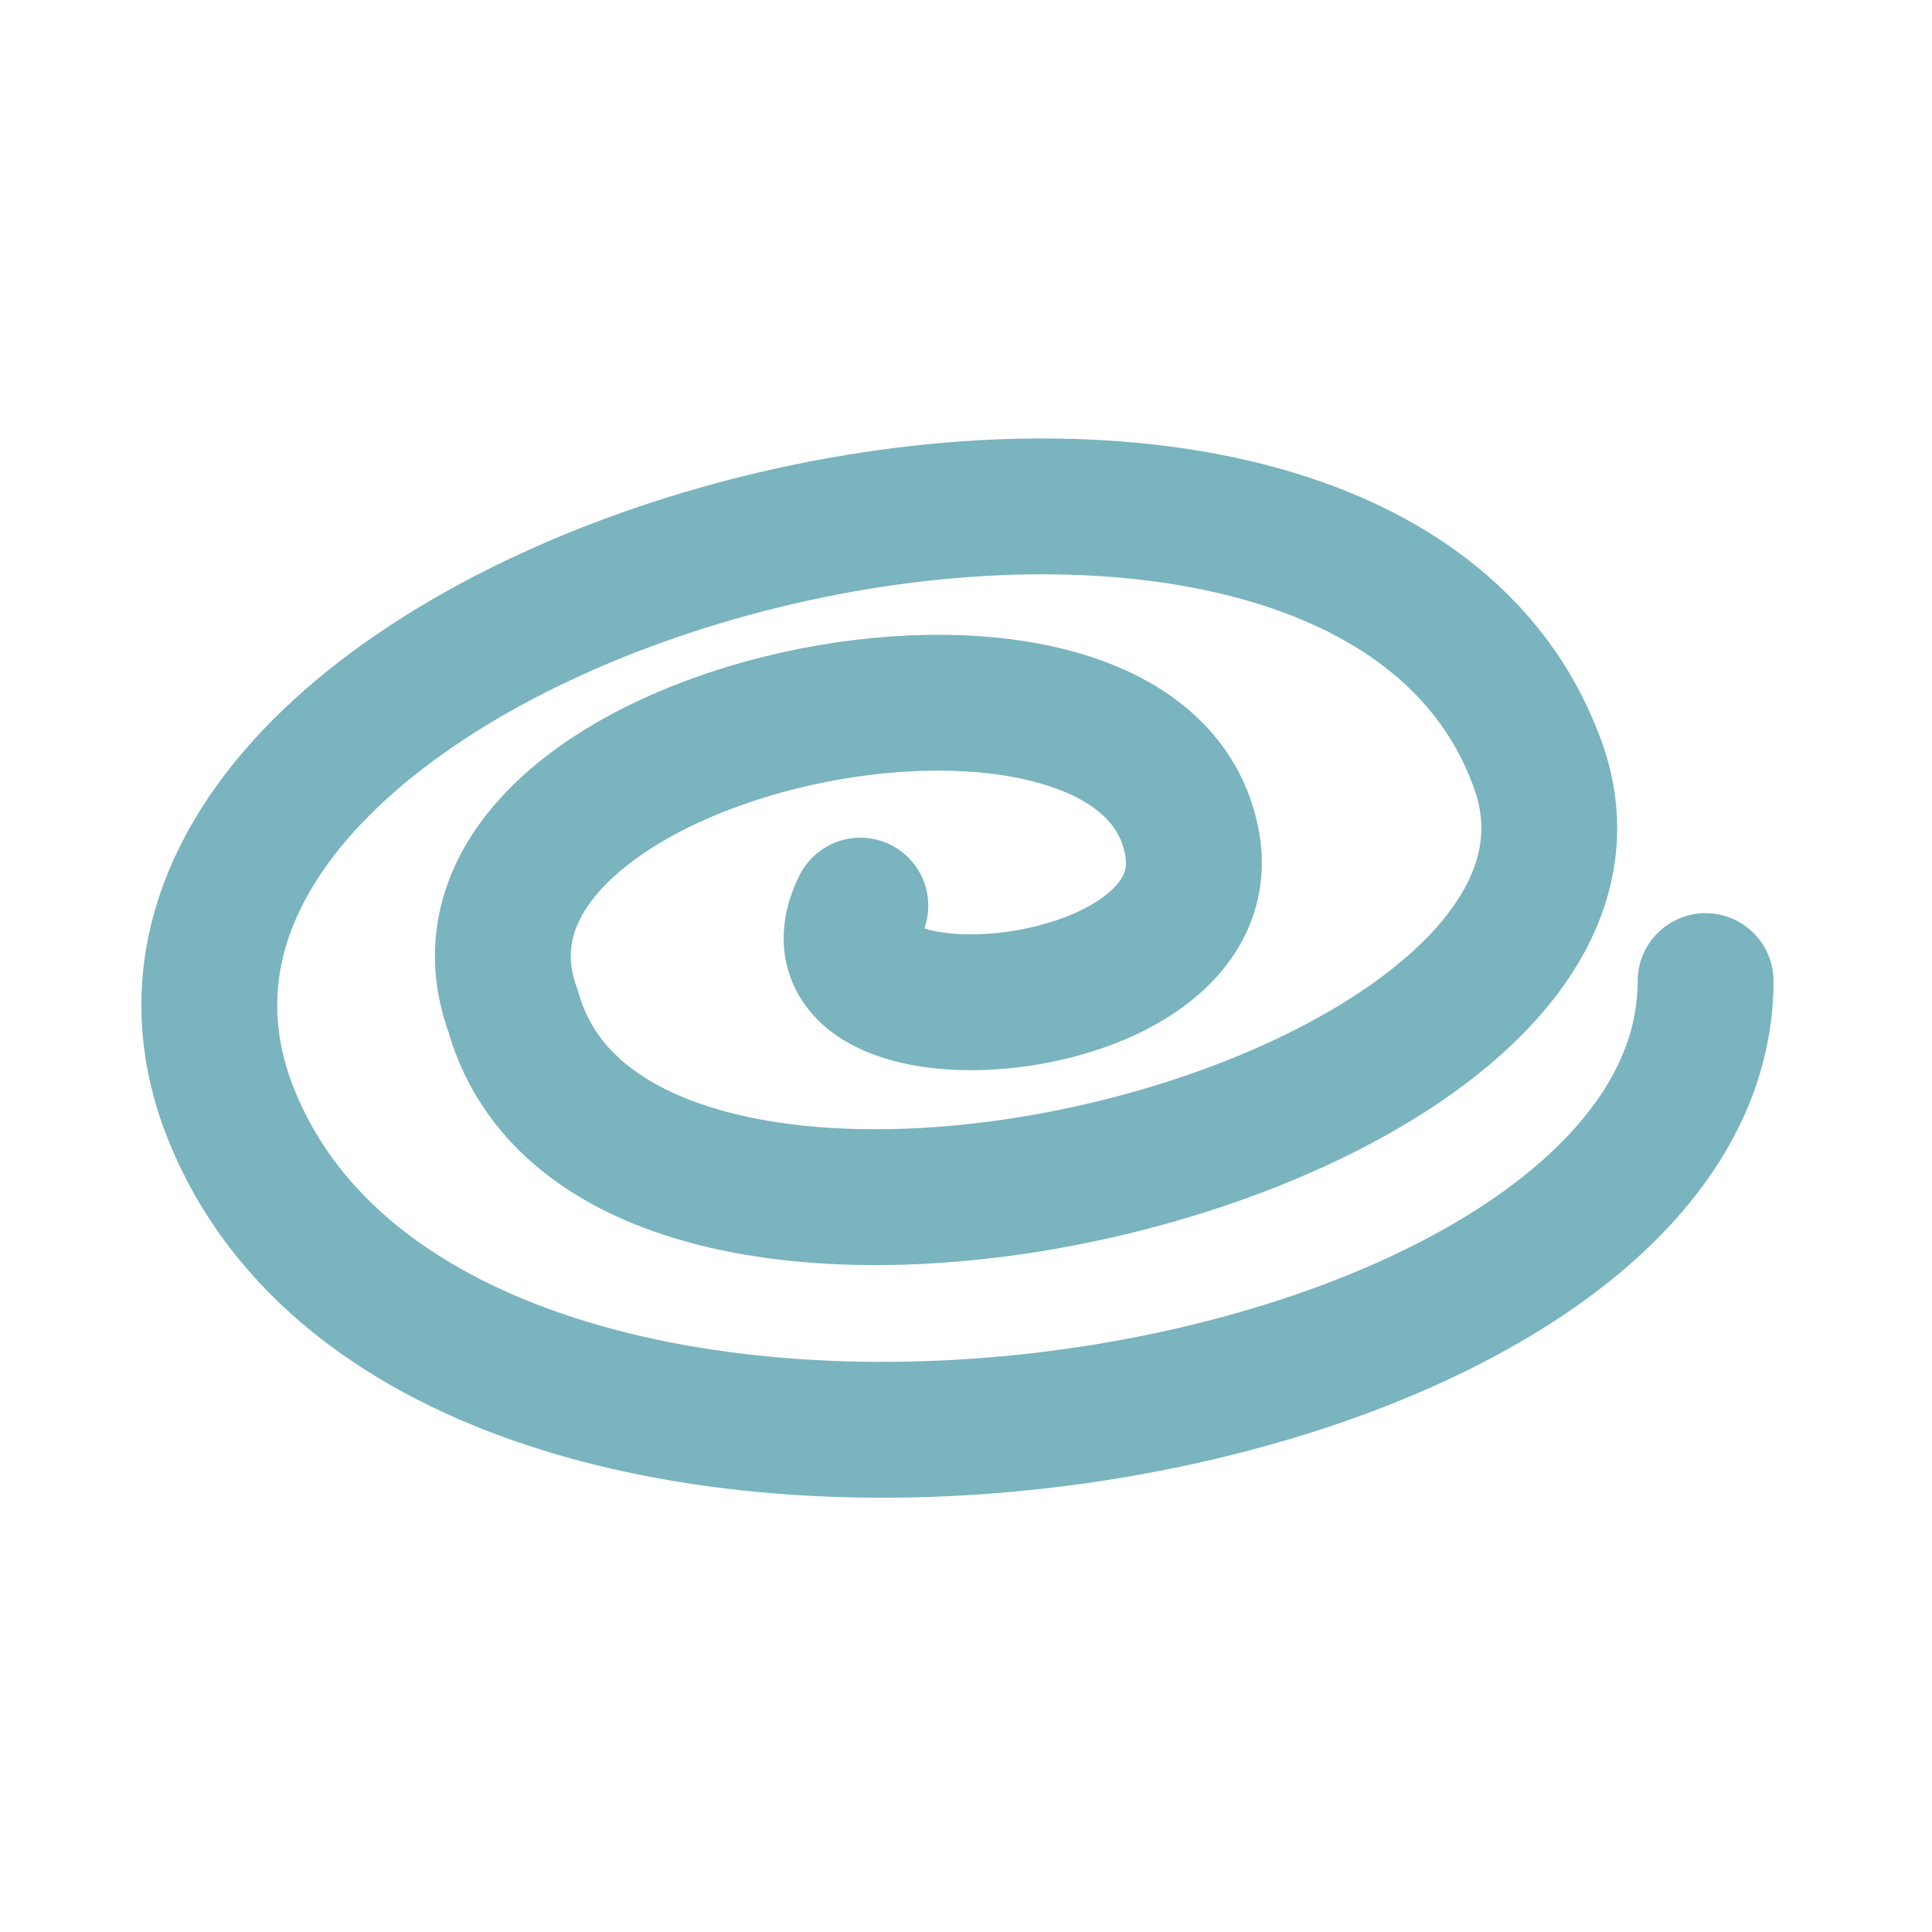
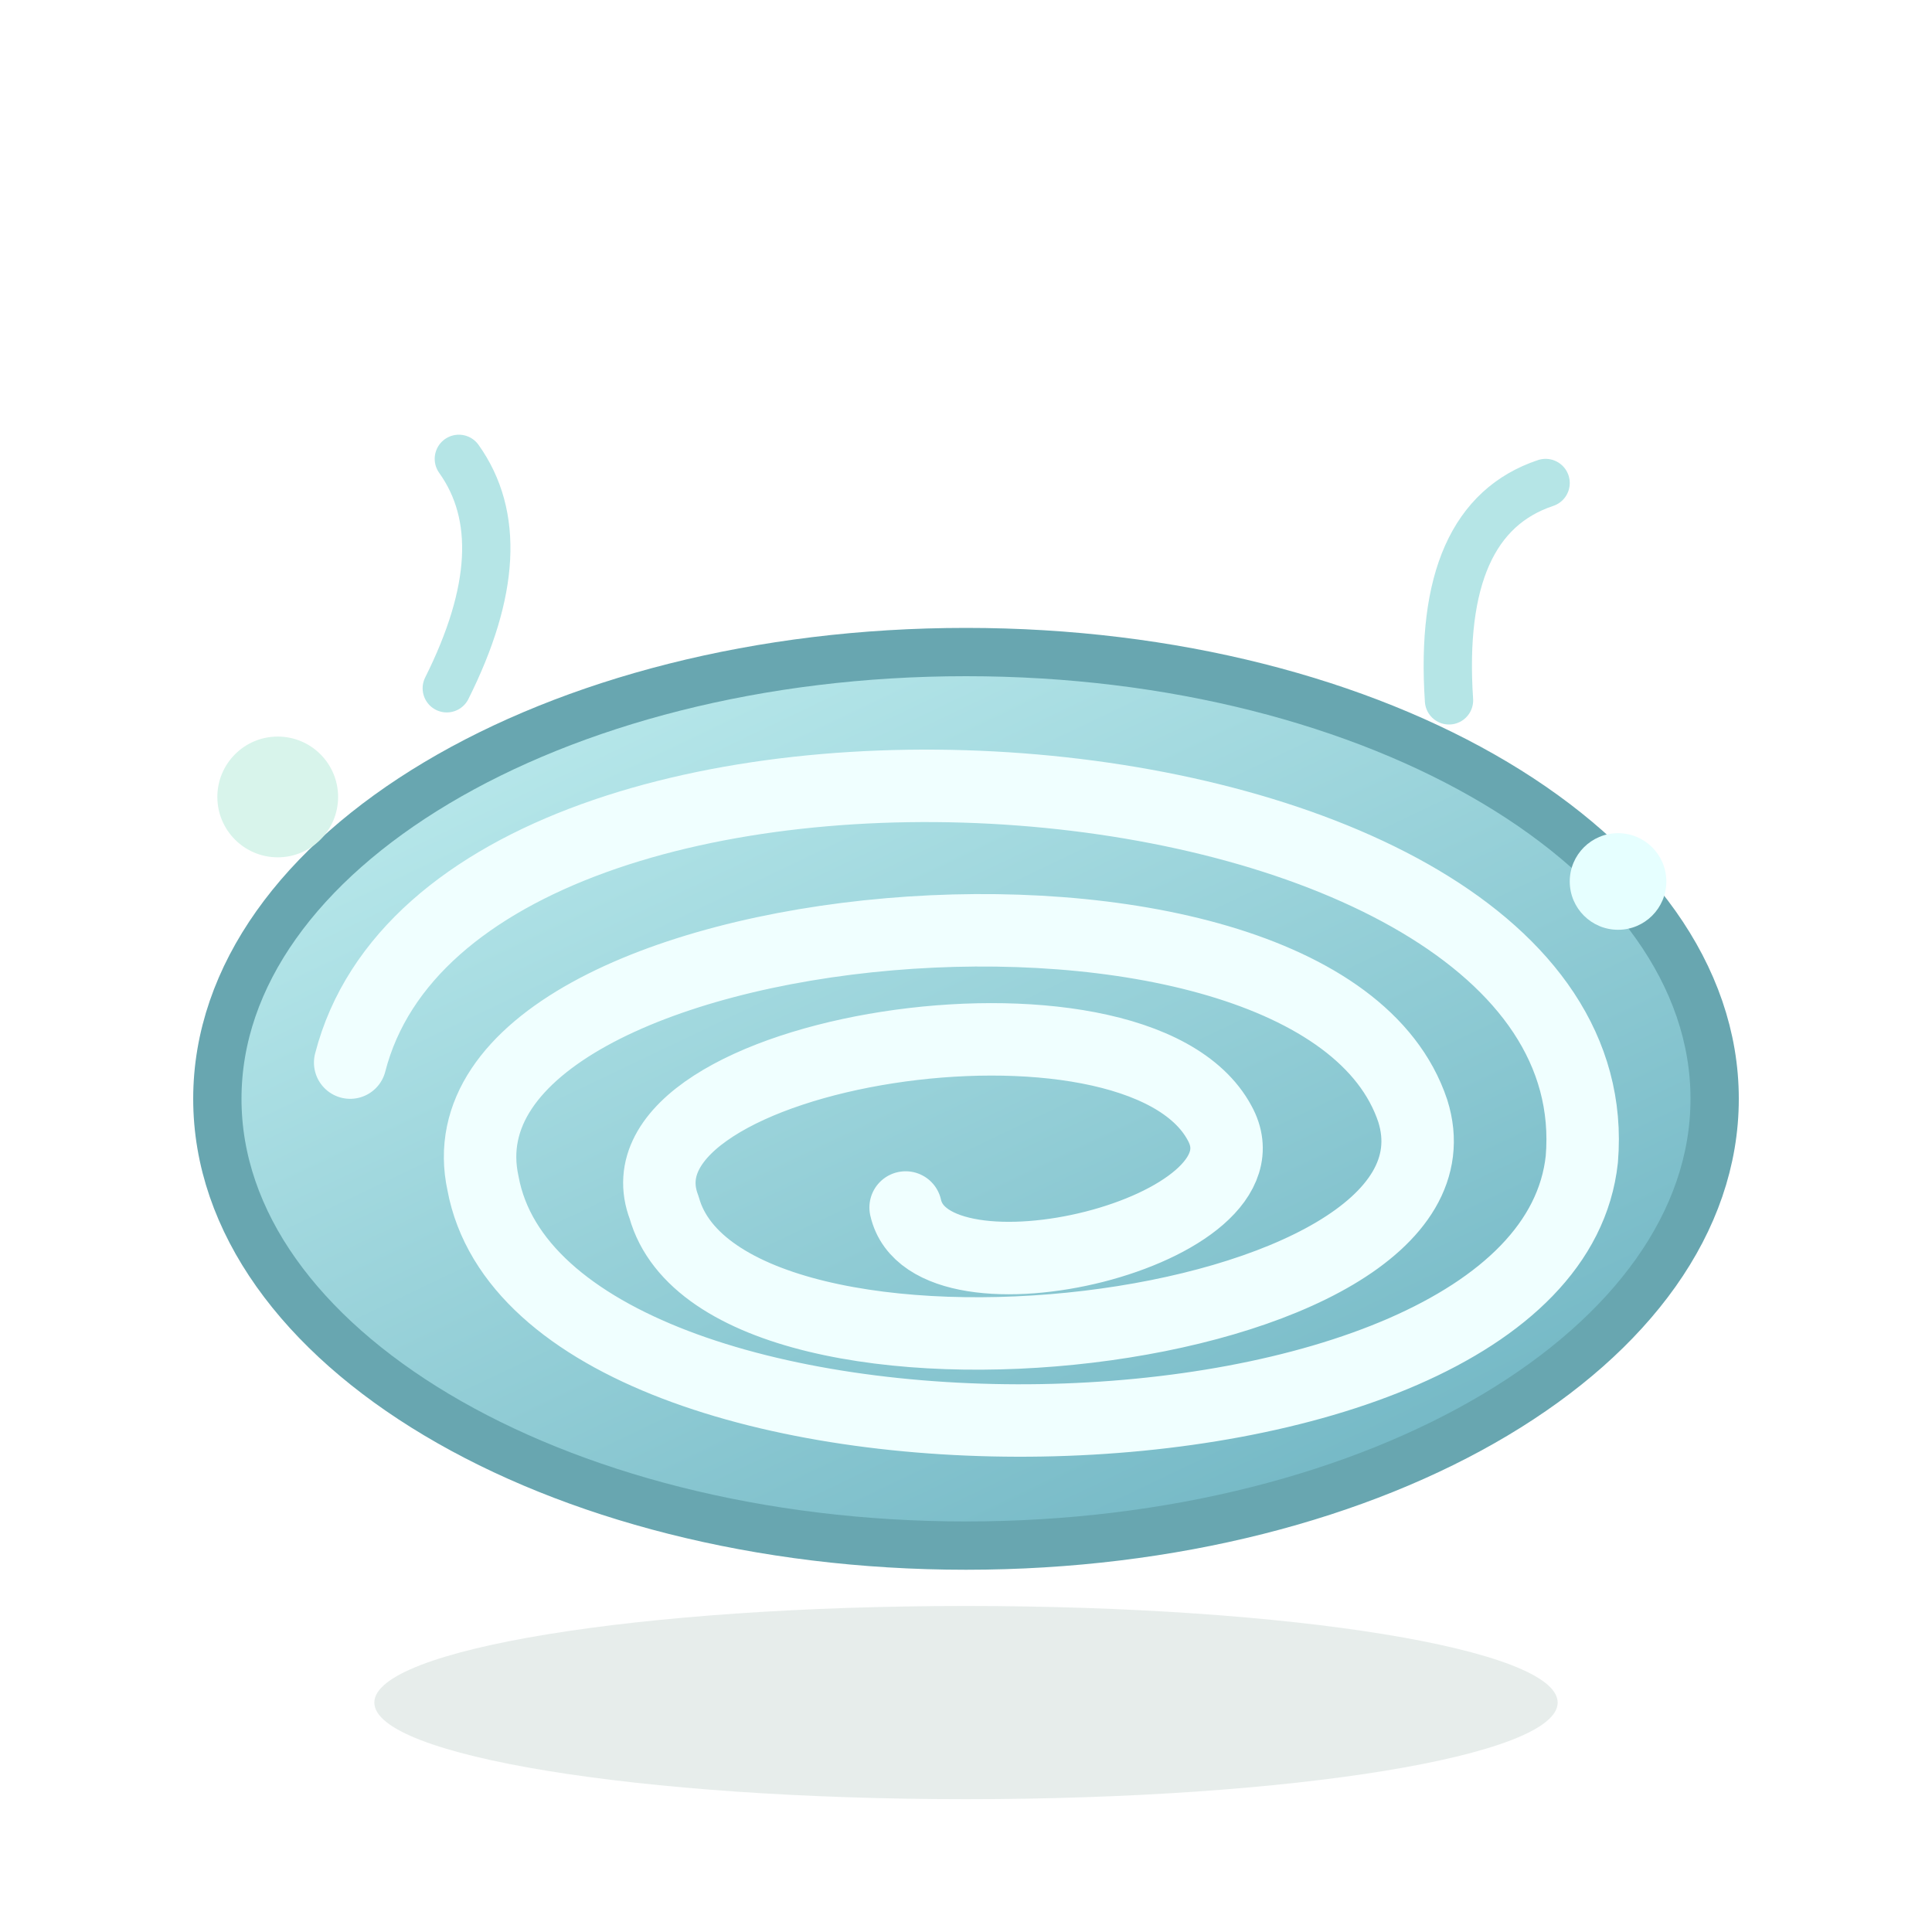
- <svg xmlns="http://www.w3.org/2000/svg" viewBox="0 0 128 128" fill="none">
-   <g stroke="#244c43" stroke-width="3" stroke-linecap="round" stroke-linejoin="round">
-     <path d="M113 65c0 31-85 44-98 8c-12-34 75-57 87-22c8 24-61 41-68 16c-7-19 42-29 45-11c2 12-27 14-22 4" stroke="#79b4bf" stroke-width="9" />
+ <svg xmlns="http://www.w3.org/2000/svg" viewBox="0 0 160 160" fill="none">
+   <defs>
+     <linearGradient id="gold" x2=".5" y2="1">
+       <stop stop-color="#fff0ac" />
+       <stop offset="1" stop-color="#edb45d" />
+     </linearGradient>
+     <linearGradient id="mint" x2=".8" y2="1">
+       <stop stop-color="#bde3cd" />
+       <stop offset="1" stop-color="#69ab91" />
+     </linearGradient>
+     <linearGradient id="water" x2=".8" y2="1">
+       <stop stop-color="#c3f0f1" />
+       <stop offset="1" stop-color="#70b5c3" />
+     </linearGradient>
+     <linearGradient id="pink" x2=".8" y2="1">
+       <stop stop-color="#ffd5c7" />
+       <stop offset="1" stop-color="#e9a093" />
+     </linearGradient>
+     <radialGradient id="pearl">
+       <stop stop-color="#fffef9" />
+       <stop offset=".65" stop-color="#f4eada" />
+       <stop offset="1" stop-color="#b5d9d5" />
+     </radialGradient>
+   </defs>
+   <ellipse cx="80" cy="141" rx="49" ry="8" fill="#346a57" opacity=".12" />
+   <g stroke="#487065" stroke-width="4" stroke-linecap="round" stroke-linejoin="round">
+     <ellipse cx="80" cy="91" rx="62" ry="37" fill="url(#water)" stroke="#68a6b0" />
+     <path d="M29 88c9-35 105-28 102 8-3 28-86 29-91 2-5-23 69-30 77-6 6 19-57 26-62 8-5-13 39-20 46-7 5 9-24 16-26 7" stroke="#f0ffff" stroke-width="6" />
+     <path d="M37 57q6-12 1-19m82 20q-1-15 8-18" stroke="#b5e5e6" />
  </g>
+   <circle cx="23" cy="66" r="5" fill="#d8f4eb" />
+   <circle cx="134" cy="73" r="4" fill="#e6ffff" />
</svg>
